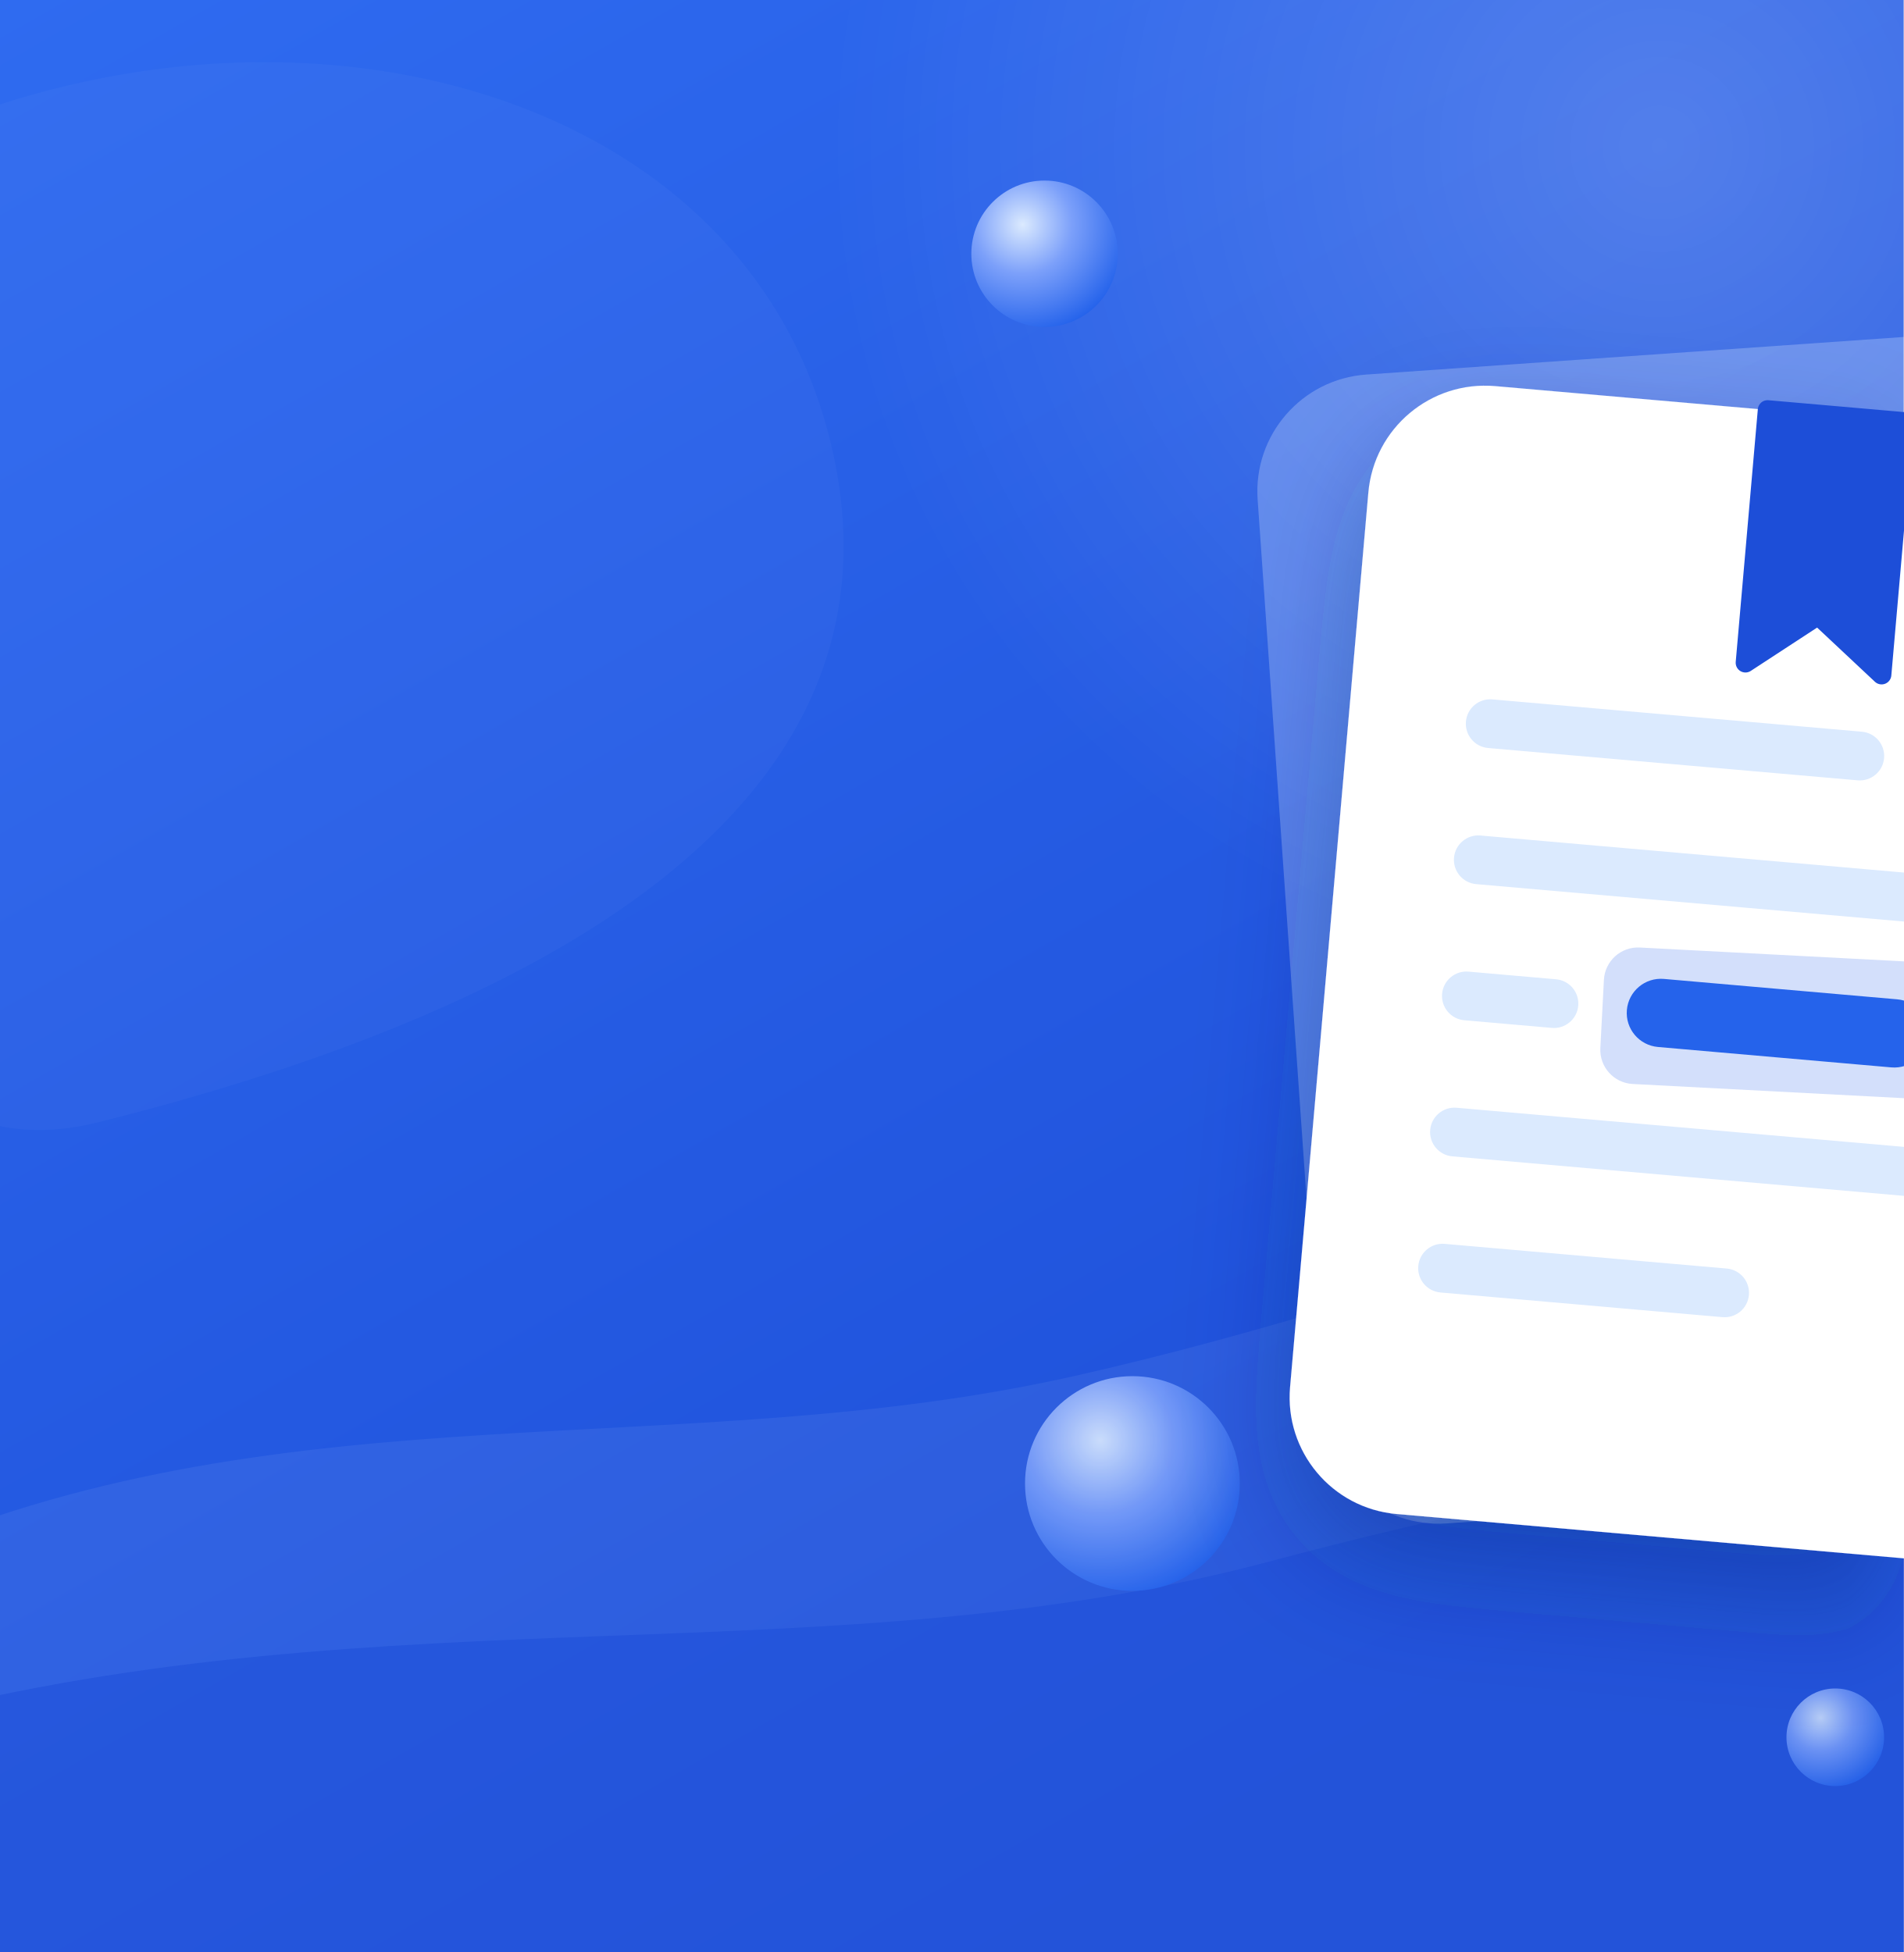
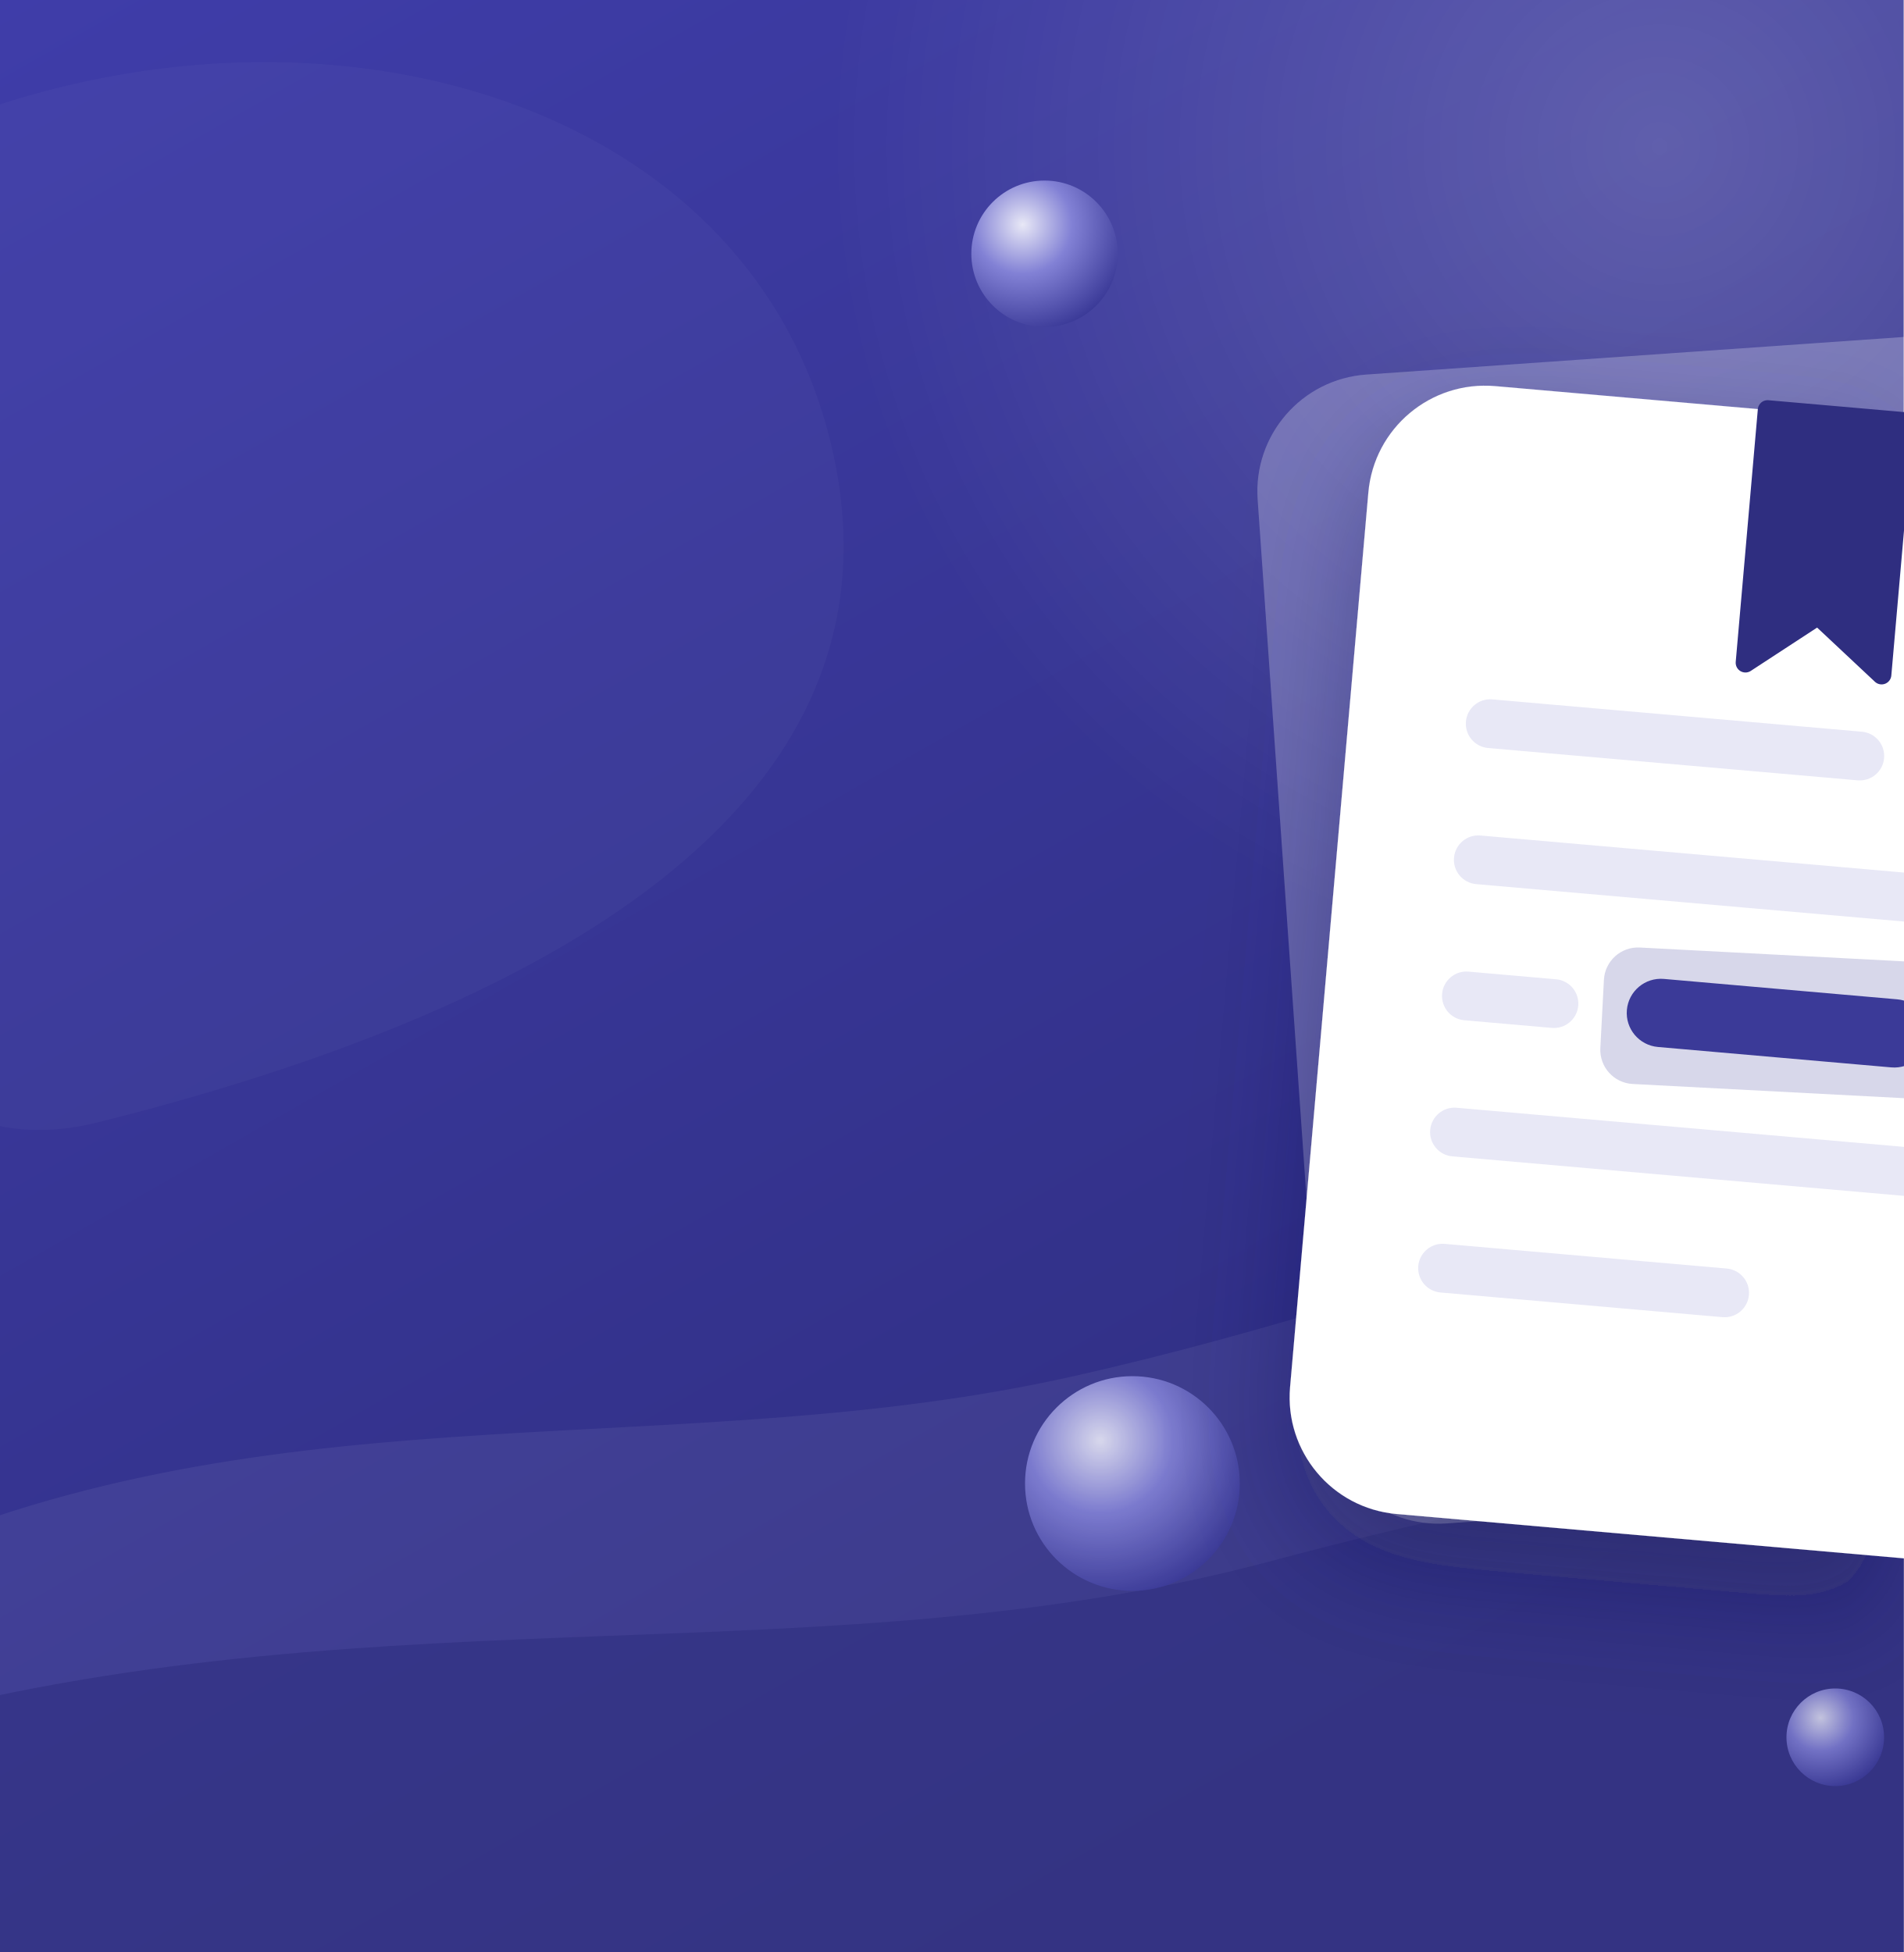
<svg xmlns="http://www.w3.org/2000/svg" viewBox="0 0 390 400">
  <defs>
    <linearGradient id="bg" x1="0" y1="0" x2=".55" y2="1">
-       <stop offset="0" stop-color="#2F6BF0" />
-       <stop offset="1" stop-color="#1D4ED8" />
+       <stop offset="0" stop-color="#3F3DA9" />
+       <stop offset="1" stop-color="#2F2E80" />
    </linearGradient>
    <radialGradient id="glow" cx="340" cy="30" r="170" gradientUnits="userSpaceOnUse">
      <stop offset="0" stop-color="#FFFFFF" stop-opacity=".2" />
      <stop offset="1" stop-color="#FFFFFF" stop-opacity="0" />
    </radialGradient>
    <radialGradient id="orb" cx=".35" cy=".3" r=".75">
-       <stop offset="0" stop-color="#DBEAFE" />
-       <stop offset=".45" stop-color="#7CA0FA" />
-       <stop offset="1" stop-color="#2563EB" />
+       <stop offset="0" stop-color="#E8E8F6" />
+       <stop offset=".45" stop-color="#8281D5" />
+       <stop offset="1" stop-color="#3B3A98" />
    </radialGradient>
    <filter id="sh" x="-30%" y="-30%" width="160%" height="170%">
-       <feDropShadow dx="0" dy="10" stdDeviation="12" flood-color="#0B2A7A" flood-opacity=".35" />
+       <feDropShadow dx="0" dy="10" stdDeviation="12" flood-color="#1E1D55" flood-opacity=".35" />
    </filter>
  </defs>
  <rect width="390" height="400" fill="url(#bg)" />
  <rect width="390" height="400" fill="url(#glow)" />
  <path d="M-40,40 C40,-10 150,10 170,90 C190,170 100,210 20,230 C-20,240 -40,200 -40,160 Z" fill="#FFFFFF" fill-opacity=".03" />
  <path d="M-20,318 C60,284 140,300 220,282 C300,264 350,236 410,244 L410,400 L-20,400 Z" fill="#FFFFFF" fill-opacity=".06" />
-   <path d="M-20,352 C80,326 170,344 260,320 C320,304 370,296 410,300 L410,400 L-20,400 Z" fill="#1D4ED8" fill-opacity=".55" />
+   <path d="M-20,352 C80,326 170,344 260,320 C320,304 370,296 410,300 L410,400 L-20,400 Z" fill="#2F2E80" fill-opacity=".55" />
  <circle cx="214" cy="52" r="15" fill="url(#orb)" />
  <circle cx="232" cy="304" r="22" fill="url(#orb)" opacity=".9" />
  <circle cx="376" cy="356" r="10" fill="url(#orb)" opacity=".8" />
  <g transform="translate(14 0)">
-     <rect x="250" y="72" width="176" height="236" rx="24" fill="#DBEAFE" fill-opacity=".28" transform="rotate(-4 338 190)" />
+     <rect x="250" y="72" width="176" height="236" rx="24" fill="#E8E8F6" fill-opacity=".28" transform="rotate(-4 338 190)" />
    <g filter="url(#sh)">
      <rect x="258" y="84" width="170" height="232" rx="24" fill="#FFFFFF" transform="rotate(5 343 200)" />
    </g>
    <g transform="rotate(5 343 200)">
-       <path d="M338,84 L366,84 L366,136 L352,125 L338,136 Z" fill="#1D4ED8" stroke="#1D4ED8" stroke-width="4" stroke-linejoin="round" />
-       <rect x="282" y="148" width="86" height="10" rx="5" fill="#DBEAFE" />
-       <rect x="282" y="176" width="118" height="10" rx="5" fill="#DBEAFE" />
-       <rect x="282" y="204" width="28" height="10" rx="5" fill="#DBEAFE" />
-       <rect x="315" y="195" width="72" height="28" rx="7" fill="#2563EB" fill-opacity=".2" transform="rotate(-2 351 209)" />
-       <rect x="320" y="202" width="62" height="14" rx="7" fill="#2563EB" />
-       <rect x="282" y="232" width="110" height="10" rx="5" fill="#DBEAFE" />
-       <rect x="282" y="260" width="68" height="10" rx="5" fill="#DBEAFE" />
+       <path d="M338,84 L366,84 L366,136 L352,125 L338,136 Z" fill="#2F2E80" stroke="#2F2E80" stroke-width="4" stroke-linejoin="round" />
+       <rect x="282" y="148" width="86" height="10" rx="5" fill="#E8E8F6" />
+       <rect x="282" y="176" width="118" height="10" rx="5" fill="#E8E8F6" />
+       <rect x="282" y="204" width="28" height="10" rx="5" fill="#E8E8F6" />
+       <rect x="315" y="195" width="72" height="28" rx="7" fill="#3B3A98" fill-opacity=".2" transform="rotate(-2 351 209)" />
+       <rect x="320" y="202" width="62" height="14" rx="7" fill="#3B3A98" />
+       <rect x="282" y="232" width="110" height="10" rx="5" fill="#E8E8F6" />
+       <rect x="282" y="260" width="68" height="10" rx="5" fill="#E8E8F6" />
    </g>
  </g>
</svg>
